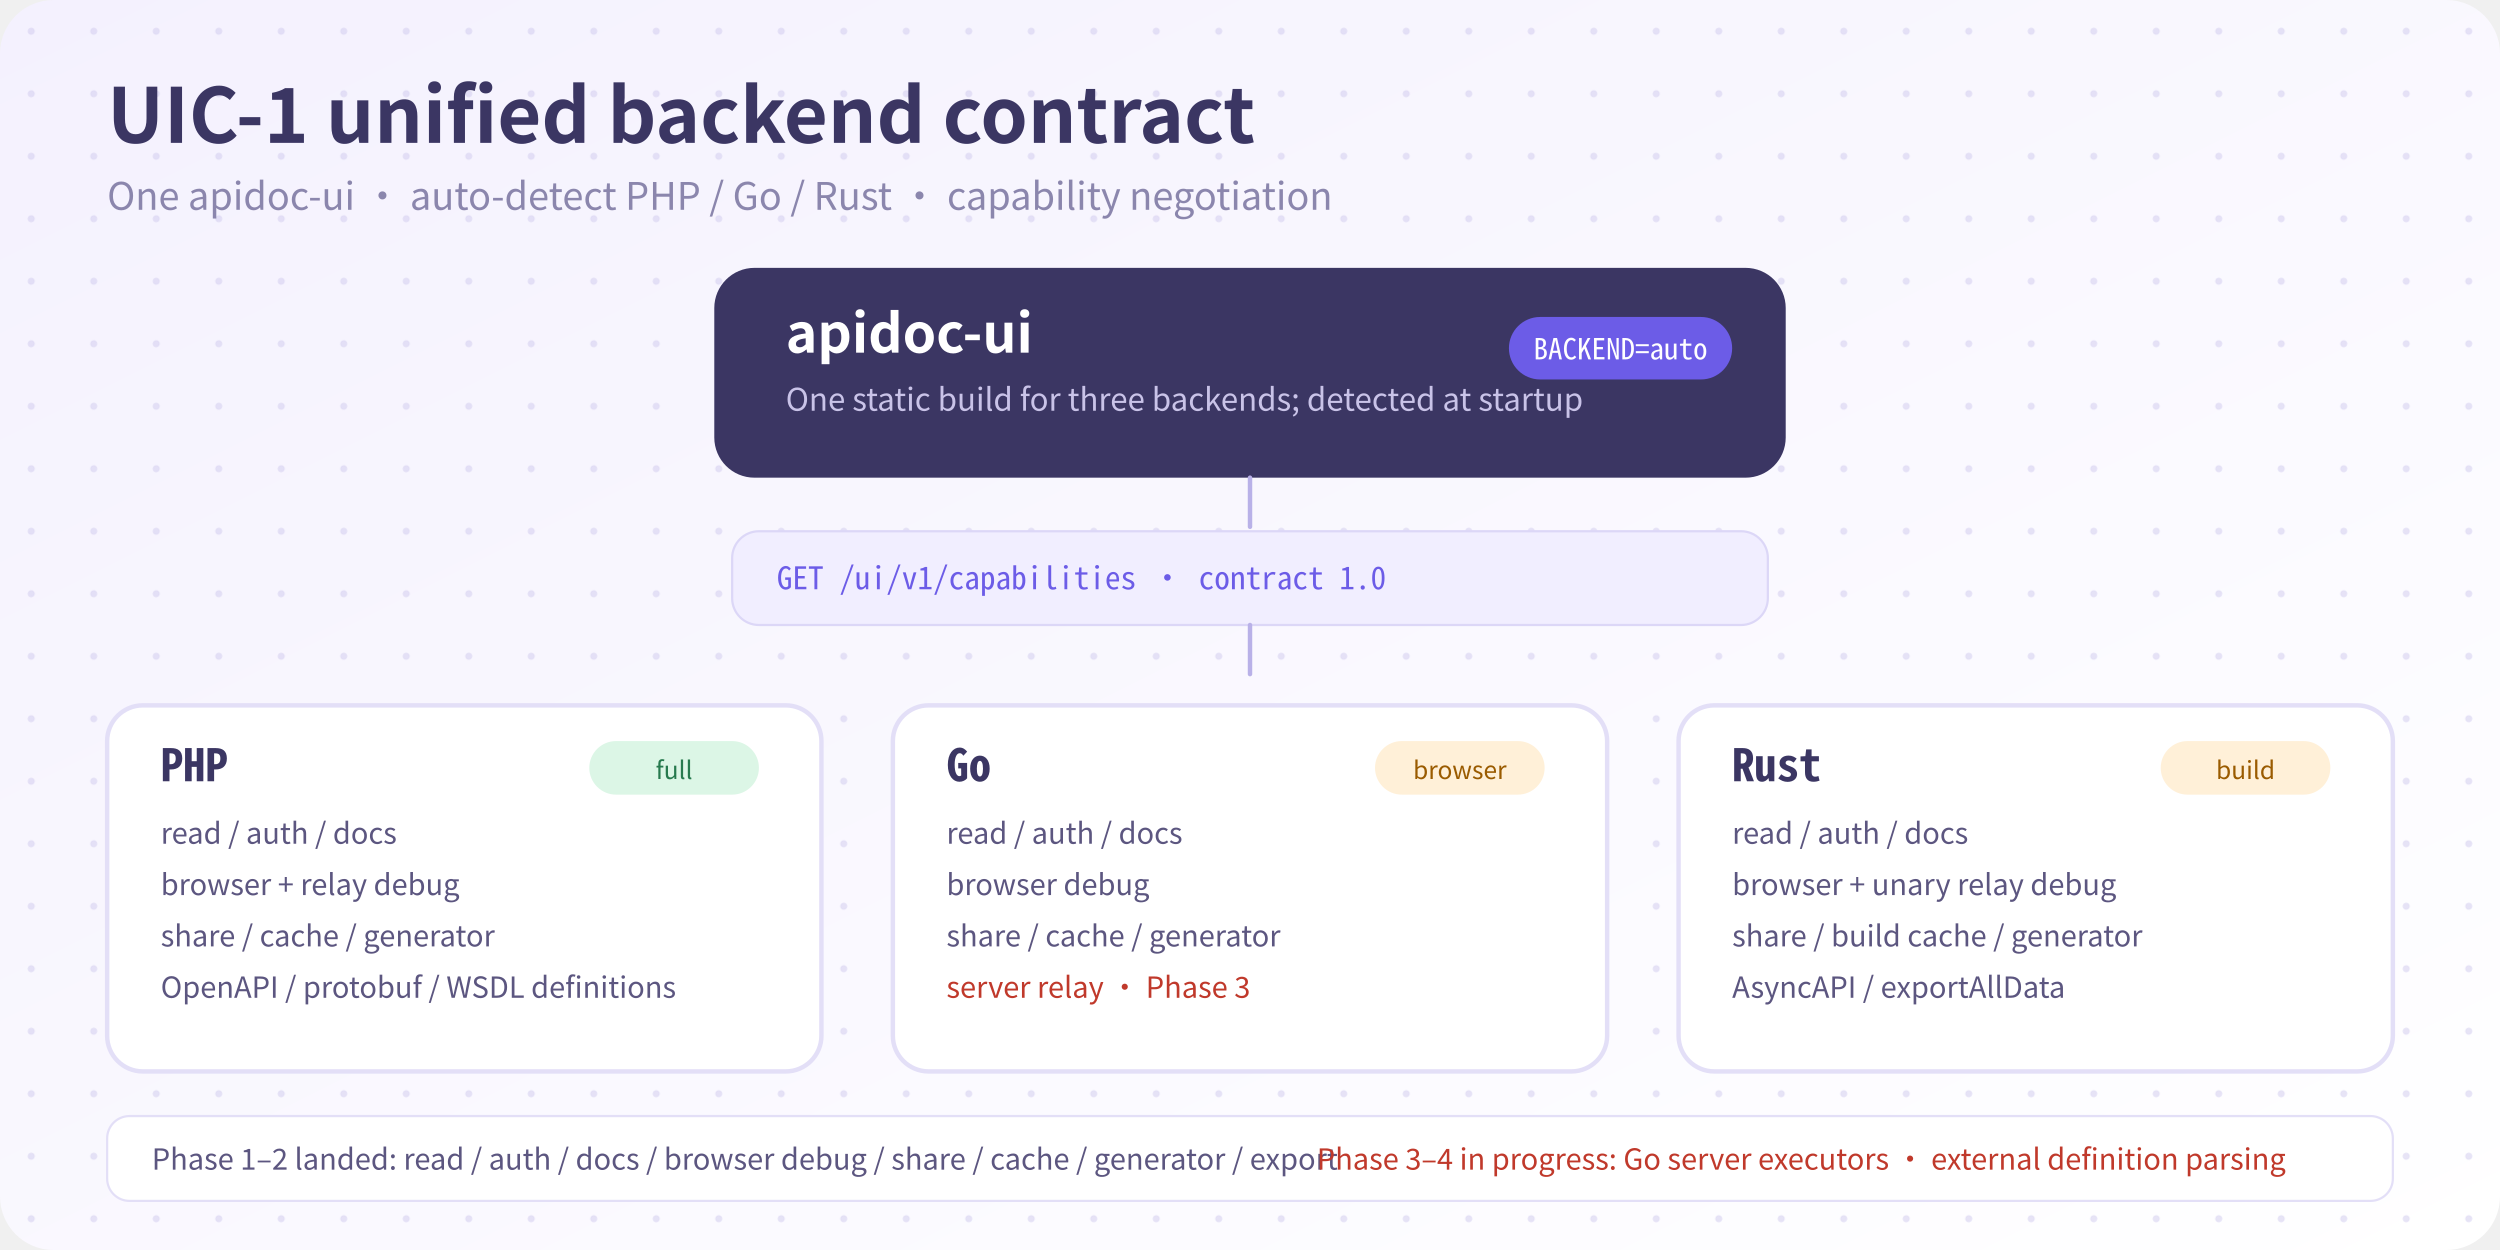
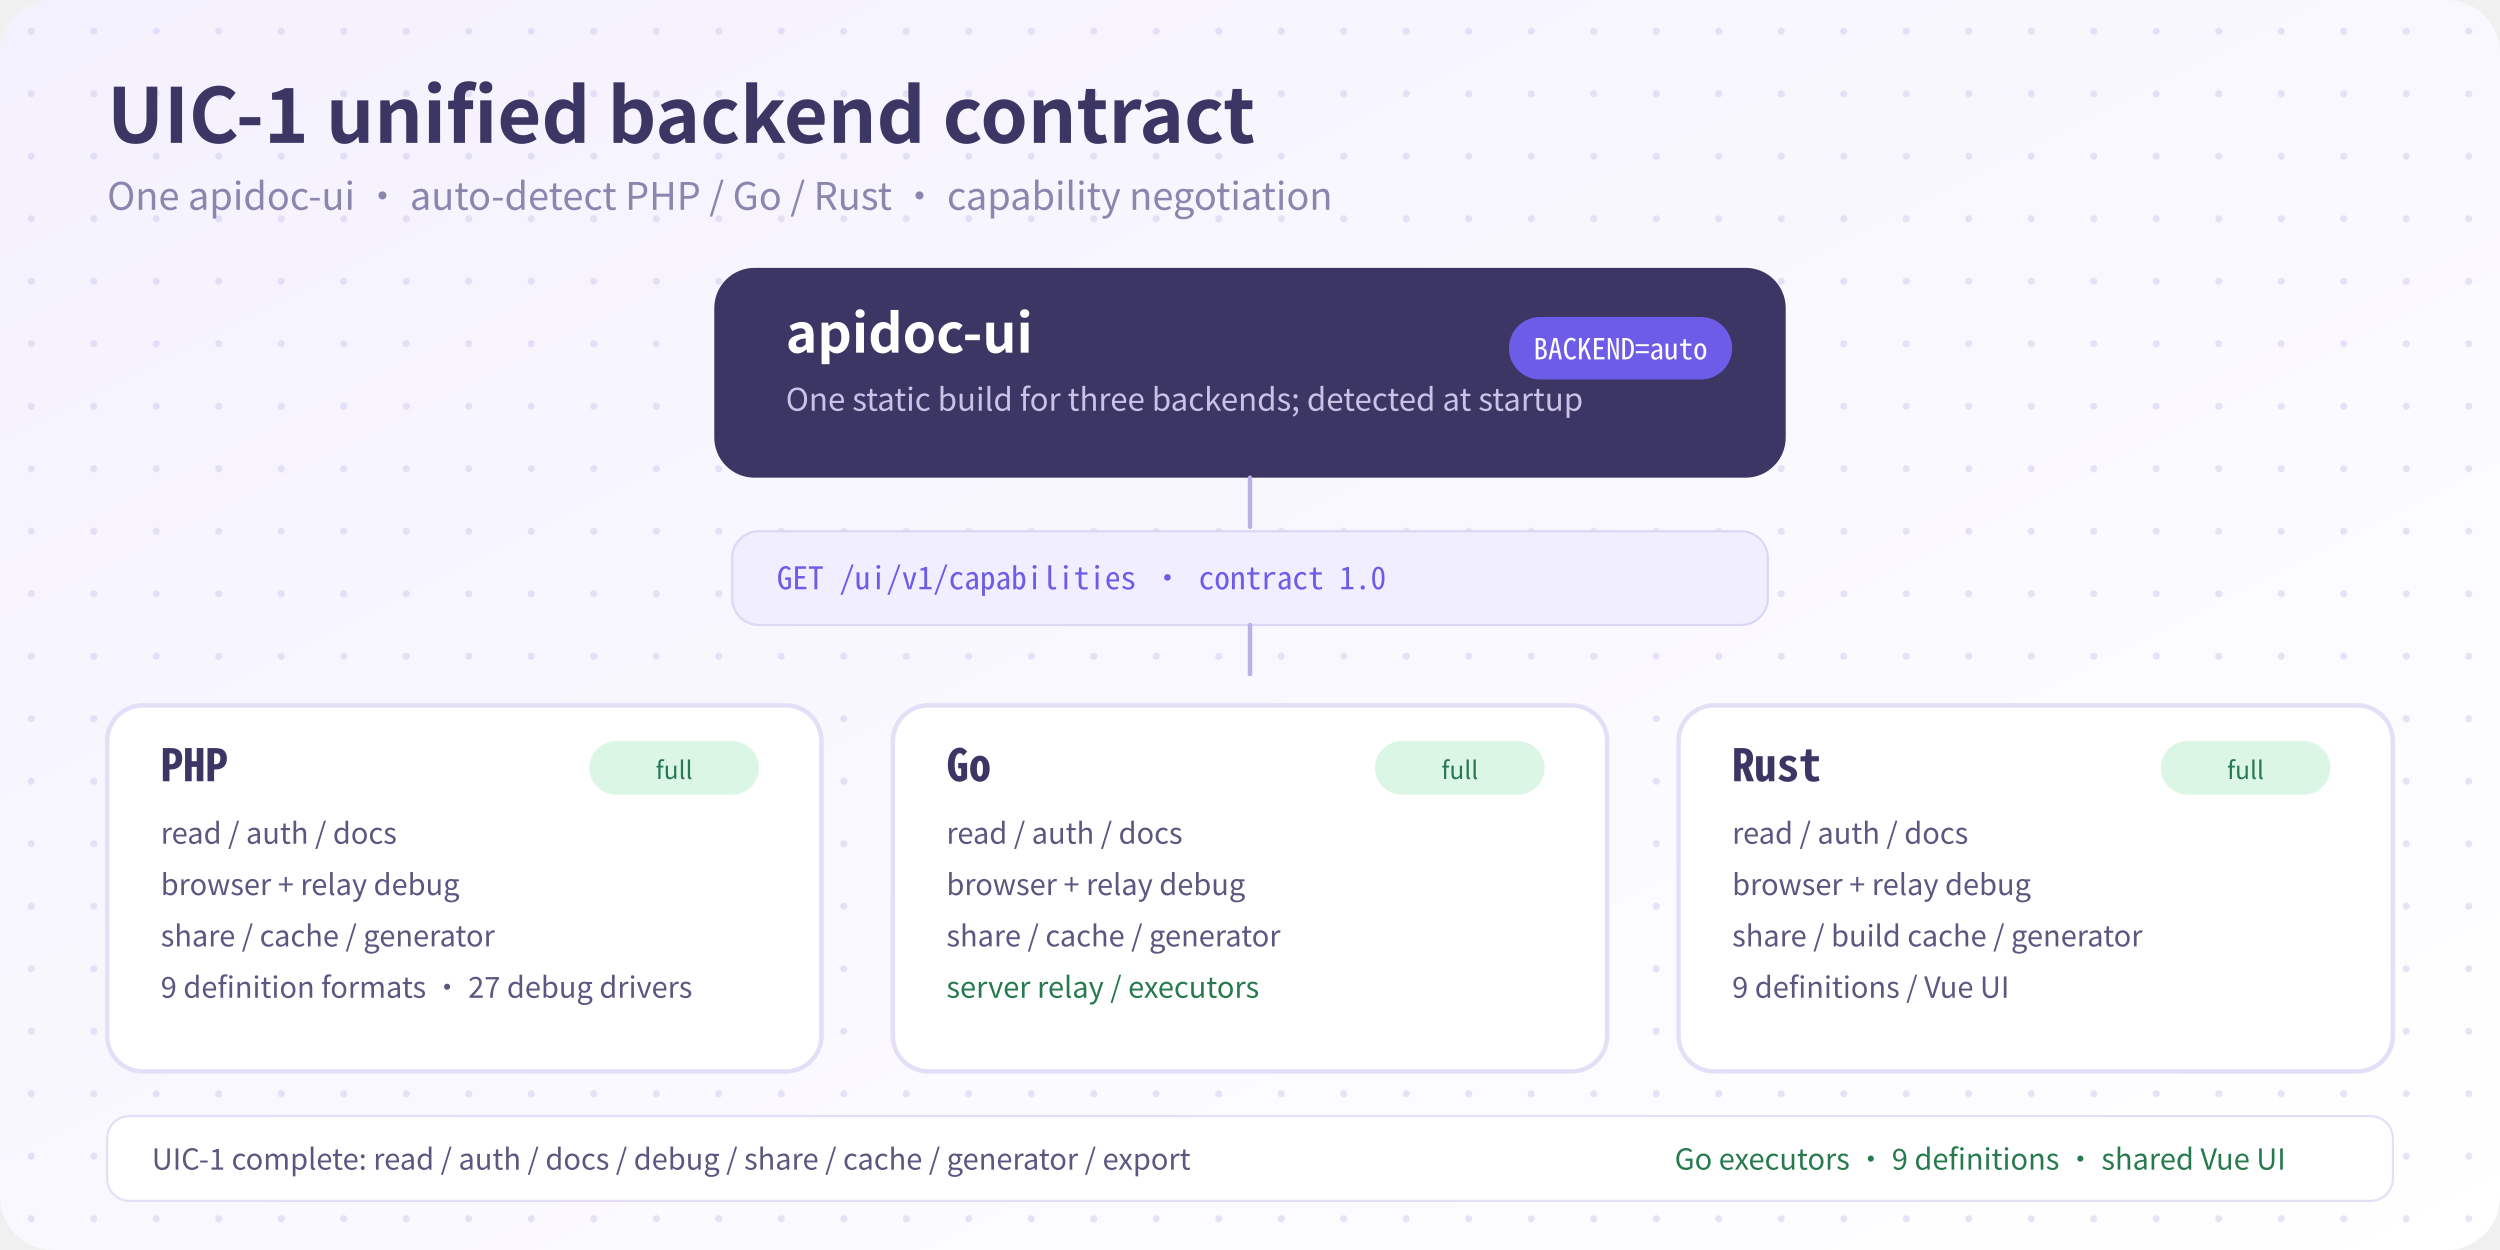
<svg xmlns="http://www.w3.org/2000/svg" viewBox="0 0 1120 560" width="1120" height="560" role="img" aria-label="UIC-1 unified backend contract：一份 apidoc-ui 自动识别 PHP、Go、Rust 后端">
  <defs>
    <linearGradient id="ubg" x1="0" y1="0" x2="1" y2="1">
      <stop offset="0" stop-color="#F4F1FE" />
      <stop offset="1" stop-color="#FFFFFF" />
    </linearGradient>
    <pattern id="udots" width="28" height="28" patternUnits="userSpaceOnUse">
      <circle cx="14" cy="14" r="1.6" fill="#CFC9EE" opacity=".5" />
    </pattern>
  </defs>
  <rect width="1120" height="560" rx="24" fill="url(#ubg)" />
  <rect width="1120" height="560" rx="24" fill="url(#udots)" />
  <text x="48" y="64" font-family="Noto Sans CJK SC, sans-serif" font-size="34" font-weight="700" fill="#3B3663">UIC-1 unified backend contract</text>
  <text x="48" y="94" font-family="Noto Sans CJK SC, sans-serif" font-size="17" fill="#8B86AD">One apidoc-ui · auto-detect PHP / Go / Rust · capability negotiation</text>
  <rect x="320" y="120" width="480" height="94" rx="18" fill="#3B3663" />
  <text x="352" y="158" font-family="Noto Sans CJK SC, sans-serif" font-size="24" font-weight="700" fill="#FFFFFF">apidoc-ui</text>
  <text x="352" y="184" font-family="Noto Sans CJK SC, sans-serif" font-size="14" fill="#C9C3E8">One static build for three backends; detected at startup</text>
  <rect x="676" y="142" width="100" height="28" rx="14" fill="#6C5CE7" />
  <text x="726" y="161" text-anchor="middle" font-family="Noto Sans Mono CJK SC, monospace" font-size="13" fill="#FFFFFF">BACKEND=auto</text>
  <rect x="328" y="238" width="464" height="42" rx="12" fill="#F1EEFF" stroke="#DCD7F7" />
  <text x="348" y="264" font-family="Noto Sans Mono CJK SC, monospace" font-size="14" fill="#6C5CE7">GET /ui/v1/capabilities · contract 1.0</text>
  <path d="M 560 214 L 560 236" stroke="#B9B1E8" stroke-width="2" stroke-linecap="round" />
  <path d="M 560 280 L 560 302" stroke="#B9B1E8" stroke-width="2" stroke-linecap="round" />
  <rect x="48" y="316" width="320" height="164" rx="16" fill="#FFFFFF" stroke="#E3DFF7" stroke-width="2" />
  <text x="72" y="350" font-family="Noto Sans Mono CJK SC, monospace" font-size="20" font-weight="700" fill="#3B3663">PHP</text>
  <text x="72" y="378" font-family="Noto Sans CJK SC, sans-serif" font-size="13" fill="#5C5680">read / auth / docs</text>
  <text x="72" y="401" font-family="Noto Sans CJK SC, sans-serif" font-size="13" fill="#5C5680">browser + relay debug</text>
  <text x="72" y="424" font-family="Noto Sans CJK SC, sans-serif" font-size="13" fill="#5C5680">share / cache / generator</text>
-   <text x="72" y="447" font-family="Noto Sans CJK SC, sans-serif" font-size="13" fill="#5C5680">OpenAPI / protobuf / WSDL definitions</text>
+   <text x="72" y="447" font-family="Noto Sans CJK SC, sans-serif" font-size="13" fill="#5C5680">9 definition formats · 27 debug drivers</text>
  <rect x="264" y="332" width="76" height="24" rx="12" fill="#DCF6E6" />
  <text x="302" y="349" text-anchor="middle" font-family="Noto Sans CJK SC, sans-serif" font-size="11" fill="#277A4E">full</text>
  <rect x="400" y="316" width="320" height="164" rx="16" fill="#FFFFFF" stroke="#E3DFF7" stroke-width="2" />
  <text x="424" y="350" font-family="Noto Sans Mono CJK SC, monospace" font-size="20" font-weight="700" fill="#3B3663">Go</text>
  <text x="424" y="378" font-family="Noto Sans CJK SC, sans-serif" font-size="13" fill="#5C5680">read / auth / docs</text>
-   <text x="424" y="401" font-family="Noto Sans CJK SC, sans-serif" font-size="13" fill="#5C5680">browser debug</text>
+   <text x="424" y="401" font-family="Noto Sans CJK SC, sans-serif" font-size="13" fill="#5C5680">browser + relay debug</text>
  <text x="424" y="424" font-family="Noto Sans CJK SC, sans-serif" font-size="13" fill="#5C5680">share / cache / generator</text>
-   <text x="424" y="447" font-family="Noto Sans CJK SC, sans-serif" font-size="13" fill="#C0392B">server relay · Phase 3</text>
-   <rect x="616" y="332" width="76" height="24" rx="12" fill="#FFF0D8" />
-   <text x="654" y="349" text-anchor="middle" font-family="Noto Sans CJK SC, sans-serif" font-size="11" fill="#9A5B00">browser</text>
+   <text x="424" y="447" font-family="Noto Sans CJK SC, sans-serif" font-size="13" fill="#277A4E">server relay / executors</text>
+   <rect x="616" y="332" width="76" height="24" rx="12" fill="#DCF6E6" />
+   <text x="654" y="349" text-anchor="middle" font-family="Noto Sans CJK SC, sans-serif" font-size="11" fill="#277A4E">full</text>
  <rect x="752" y="316" width="320" height="164" rx="16" fill="#FFFFFF" stroke="#E3DFF7" stroke-width="2" />
  <text x="776" y="350" font-family="Noto Sans Mono CJK SC, monospace" font-size="20" font-weight="700" fill="#3B3663">Rust</text>
  <text x="776" y="378" font-family="Noto Sans CJK SC, sans-serif" font-size="13" fill="#5C5680">read / auth / docs</text>
-   <text x="776" y="401" font-family="Noto Sans CJK SC, sans-serif" font-size="13" fill="#5C5680">browser + unary relay debug</text>
+   <text x="776" y="401" font-family="Noto Sans CJK SC, sans-serif" font-size="13" fill="#5C5680">browser + relay debug</text>
  <text x="776" y="424" font-family="Noto Sans CJK SC, sans-serif" font-size="13" fill="#5C5680">share / build cache / generator</text>
-   <text x="776" y="447" font-family="Noto Sans CJK SC, sans-serif" font-size="13" fill="#5C5680">AsyncAPI / exportAllData</text>
-   <rect x="968" y="332" width="76" height="24" rx="12" fill="#FFF0D8" />
-   <text x="1006" y="349" text-anchor="middle" font-family="Noto Sans CJK SC, sans-serif" font-size="11" fill="#9A5B00">build</text>
+   <text x="776" y="447" font-family="Noto Sans CJK SC, sans-serif" font-size="13" fill="#5C5680">9 definitions / Vue UI</text>
+   <rect x="968" y="332" width="76" height="24" rx="12" fill="#DCF6E6" />
+   <text x="1006" y="349" text-anchor="middle" font-family="Noto Sans CJK SC, sans-serif" font-size="11" fill="#277A4E">full</text>
  <rect x="48" y="500" width="1024" height="38" rx="10" fill="#FFFFFF" stroke="#E3DFF7" />
-   <text x="68" y="524" font-family="Noto Sans CJK SC, sans-serif" font-size="13" fill="#5C5680">Phase 1–2 landed: read / auth / docs / browser debug / share / cache / generator / export</text>
-   <text x="1024" y="524" text-anchor="end" font-family="Noto Sans CJK SC, sans-serif" font-size="13" fill="#C0392B">Phase 3–4 in progress: Go server executors · external definition parsing</text>
+   <text x="68" y="524" font-family="Noto Sans CJK SC, sans-serif" font-size="13" fill="#5C5680">UIC-1 complete: read / auth / docs / debug / share / cache / generator / export</text>
+   <text x="1024" y="524" text-anchor="end" font-family="Noto Sans CJK SC, sans-serif" font-size="13" fill="#277A4E">Go executors · 9 definitions · shared Vue UI</text>
</svg>
